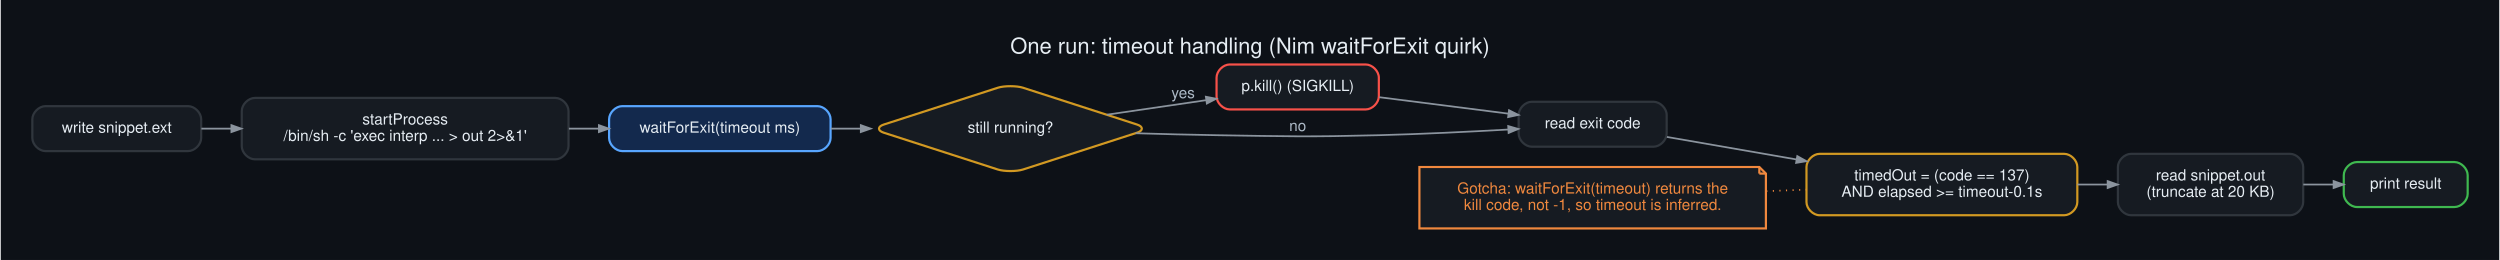
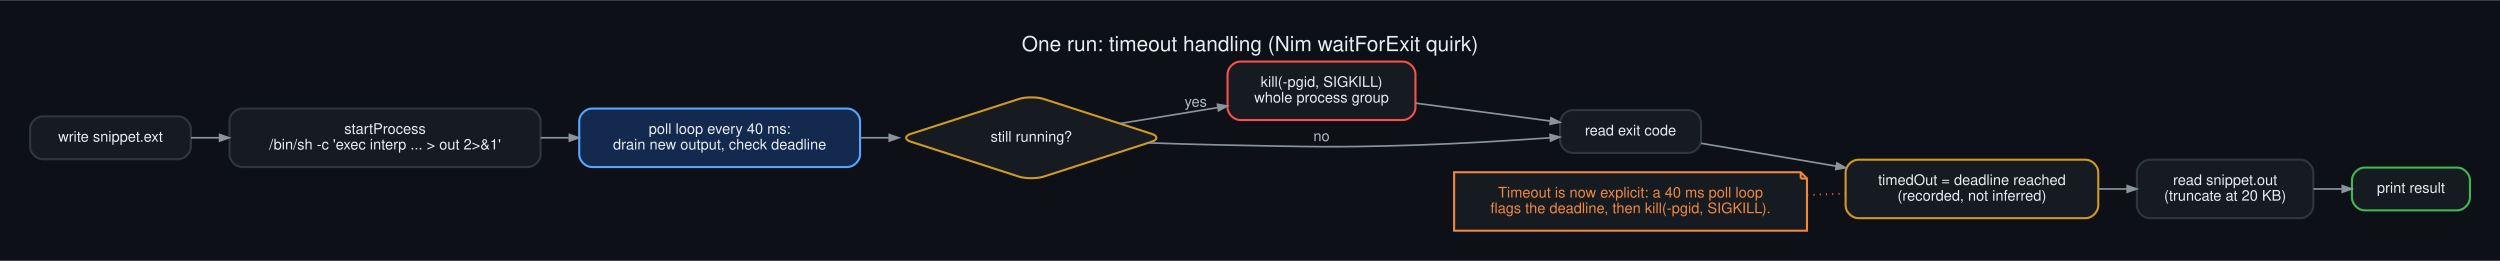
- <svg xmlns="http://www.w3.org/2000/svg" width="2279pt" height="237pt" viewBox="0.00 0.00 2278.60 237.10">
-   <g id="graph0" class="graph" transform="scale(1 1) rotate(0) translate(28.8 208.3)">
-     <polygon fill="#0d1117" stroke="transparent" points="-28.8,28.8 -28.8,-208.3 2249.8,-208.3 2249.8,28.8 -28.8,28.8" />
-     <text text-anchor="middle" x="1110.5" y="-159.5" font-family="Helvetica,sans-Serif" font-size="20.00" fill="#e6edf3">One run: timeout handling (Nim waitForExit quirk)</text>
+ <svg xmlns="http://www.w3.org/2000/svg" width="2395pt" height="250pt" viewBox="0.00 0.00 2394.60 249.60">
+   <g id="graph0" class="graph" transform="scale(1 1) rotate(0) translate(28.8 220.8)">
+     <polygon fill="#0d1117" stroke="transparent" points="-28.8,28.8 -28.8,-220.8 2365.8,-220.8 2365.8,28.8 -28.8,28.8" />
+     <text text-anchor="middle" x="1168.5" y="-172" font-family="Helvetica,sans-Serif" font-size="20.00" fill="#e6edf3">One run: timeout handling (Nim waitForExit quirk)</text>
    <g id="node1" class="node">
-       <path fill="#161b22" stroke="#30363d" stroke-width="2" d="M142,-111.5C142,-111.5 12,-111.5 12,-111.5 6,-111.5 0,-105.5 0,-99.5 0,-99.5 0,-82.5 0,-82.5 0,-76.5 6,-70.5 12,-70.5 12,-70.5 142,-70.5 142,-70.5 148,-70.5 154,-76.5 154,-82.5 154,-82.5 154,-99.5 154,-99.5 154,-105.5 148,-111.5 142,-111.5" />
-       <text text-anchor="middle" x="77" y="-87.3" font-family="Helvetica,sans-Serif" font-size="14.00" fill="#e6edf3">write snippet.ext</text>
+       <path fill="#161b22" stroke="#30363d" stroke-width="2" d="M142,-109.5C142,-109.5 12,-109.5 12,-109.5 6,-109.5 0,-103.5 0,-97.5 0,-97.5 0,-80.5 0,-80.5 0,-74.5 6,-68.5 12,-68.5 12,-68.5 142,-68.5 142,-68.5 148,-68.5 154,-74.5 154,-80.5 154,-80.5 154,-97.5 154,-97.5 154,-103.5 148,-109.5 142,-109.5" />
+       <text text-anchor="middle" x="77" y="-85.3" font-family="Helvetica,sans-Serif" font-size="14.00" fill="#e6edf3">write snippet.ext</text>
    </g>
    <g id="node2" class="node">
-       <path fill="#161b22" stroke="#30363d" stroke-width="2" d="M477,-119C477,-119 203,-119 203,-119 197,-119 191,-113 191,-107 191,-107 191,-75 191,-75 191,-69 197,-63 203,-63 203,-63 477,-63 477,-63 483,-63 489,-69 489,-75 489,-75 489,-107 489,-107 489,-113 483,-119 477,-119" />
-       <text text-anchor="middle" x="340" y="-94.8" font-family="Helvetica,sans-Serif" font-size="14.00" fill="#e6edf3">startProcess</text>
-       <text text-anchor="middle" x="340" y="-79.8" font-family="Helvetica,sans-Serif" font-size="14.00" fill="#e6edf3">/bin/sh -c 'exec interp ... &gt; out 2&gt;&amp;1'</text>
+       <path fill="#161b22" stroke="#30363d" stroke-width="2" d="M477,-117C477,-117 203,-117 203,-117 197,-117 191,-111 191,-105 191,-105 191,-73 191,-73 191,-67 197,-61 203,-61 203,-61 477,-61 477,-61 483,-61 489,-67 489,-73 489,-73 489,-105 489,-105 489,-111 483,-117 477,-117" />
+       <text text-anchor="middle" x="340" y="-92.8" font-family="Helvetica,sans-Serif" font-size="14.00" fill="#e6edf3">startProcess</text>
+       <text text-anchor="middle" x="340" y="-77.8" font-family="Helvetica,sans-Serif" font-size="14.00" fill="#e6edf3">/bin/sh -c 'exec interp ... &gt; out 2&gt;&amp;1'</text>
    </g>
    <g id="edge1" class="edge">
-       <path fill="none" stroke="#8b949e" stroke-width="1.6" d="M154.19,-91C162.97,-91 172.15,-91 181.53,-91" />
-       <polygon fill="#8b949e" stroke="#8b949e" stroke-width="1.6" points="181.56,-94.15 190.56,-91 181.56,-87.85 181.56,-94.15" />
+       <path fill="none" stroke="#8b949e" stroke-width="1.6" d="M154.19,-89C162.97,-89 172.15,-89 181.53,-89" />
+       <polygon fill="#8b949e" stroke="#8b949e" stroke-width="1.6" points="181.56,-92.15 190.56,-89 181.56,-85.85 181.56,-92.15" />
    </g>
    <g id="node3" class="node">
-       <path fill="#13294d" stroke="#58a6ff" stroke-width="2" d="M716,-111.5C716,-111.5 538,-111.5 538,-111.5 532,-111.5 526,-105.5 526,-99.5 526,-99.5 526,-82.5 526,-82.5 526,-76.5 532,-70.5 538,-70.5 538,-70.5 716,-70.5 716,-70.5 722,-70.5 728,-76.5 728,-82.5 728,-82.5 728,-99.5 728,-99.5 728,-105.5 722,-111.5 716,-111.5" />
-       <text text-anchor="middle" x="627" y="-87.3" font-family="Helvetica,sans-Serif" font-size="14.00" fill="#e6edf3">waitForExit(timeout ms)</text>
+       <path fill="#13294d" stroke="#58a6ff" stroke-width="2" d="M783,-117C783,-117 538,-117 538,-117 532,-117 526,-111 526,-105 526,-105 526,-73 526,-73 526,-67 532,-61 538,-61 538,-61 783,-61 783,-61 789,-61 795,-67 795,-73 795,-73 795,-105 795,-105 795,-111 789,-117 783,-117" />
+       <text text-anchor="middle" x="660.5" y="-92.8" font-family="Helvetica,sans-Serif" font-size="14.00" fill="#e6edf3">poll loop every 40 ms:</text>
+       <text text-anchor="middle" x="660.5" y="-77.8" font-family="Helvetica,sans-Serif" font-size="14.00" fill="#e6edf3">drain new output, check deadline</text>
    </g>
    <g id="edge2" class="edge">
-       <path fill="none" stroke="#8b949e" stroke-width="1.6" d="M489.34,-91C498.48,-91 507.58,-91 516.5,-91" />
-       <polygon fill="#8b949e" stroke="#8b949e" stroke-width="1.6" points="516.72,-94.15 525.72,-91 516.72,-87.85 516.72,-94.15" />
+       <path fill="none" stroke="#8b949e" stroke-width="1.6" d="M489.06,-89C498.2,-89 507.39,-89 516.5,-89" />
+       <polygon fill="#8b949e" stroke="#8b949e" stroke-width="1.6" points="516.59,-92.15 525.59,-89 516.59,-85.85 516.59,-92.15" />
    </g>
    <g id="node4" class="node">
-       <path fill="#161b22" stroke="#d29922" stroke-width="2" d="M880.58,-128.31C880.58,-128.31 776.42,-94.69 776.42,-94.69 770.71,-92.84 770.71,-89.16 776.42,-87.31 776.42,-87.31 880.58,-53.69 880.58,-53.69 886.29,-51.84 897.71,-51.84 903.42,-53.69 903.42,-53.69 1007.58,-87.31 1007.58,-87.31 1013.29,-89.16 1013.29,-92.84 1007.58,-94.69 1007.58,-94.69 903.42,-128.31 903.42,-128.31 897.71,-130.16 886.29,-130.16 880.58,-128.31" />
-       <text text-anchor="middle" x="892" y="-87.3" font-family="Helvetica,sans-Serif" font-size="14.00" fill="#e6edf3">still running?</text>
+       <path fill="#161b22" stroke="#d29922" stroke-width="2" d="M947.58,-126.31C947.58,-126.31 843.42,-92.69 843.42,-92.69 837.71,-90.84 837.71,-87.16 843.42,-85.31 843.42,-85.31 947.58,-51.69 947.58,-51.69 953.29,-49.84 964.71,-49.84 970.42,-51.69 970.42,-51.69 1074.58,-85.31 1074.58,-85.31 1080.29,-87.16 1080.29,-90.84 1074.58,-92.69 1074.58,-92.69 970.42,-126.31 970.42,-126.31 964.71,-128.16 953.29,-128.16 947.58,-126.31" />
+       <text text-anchor="middle" x="959" y="-85.3" font-family="Helvetica,sans-Serif" font-size="14.00" fill="#e6edf3">still running?</text>
    </g>
    <g id="edge3" class="edge">
-       <path fill="none" stroke="#8b949e" stroke-width="1.6" d="M728.18,-91C737.11,-91 746.24,-91 755.4,-91" />
-       <polygon fill="#8b949e" stroke="#8b949e" stroke-width="1.6" points="755.56,-94.15 764.56,-91 755.56,-87.85 755.56,-94.15" />
+       <path fill="none" stroke="#8b949e" stroke-width="1.6" d="M795,-89C804.23,-89 813.53,-89 822.76,-89" />
+       <polygon fill="#8b949e" stroke="#8b949e" stroke-width="1.6" points="822.96,-92.15 831.96,-89 822.96,-85.85 822.96,-92.15" />
    </g>
    <g id="node5" class="node">
-       <path fill="#161b22" stroke="#f85149" stroke-width="2" d="M1216,-149.5C1216,-149.5 1092,-149.5 1092,-149.5 1086,-149.5 1080,-143.5 1080,-137.5 1080,-137.5 1080,-120.5 1080,-120.5 1080,-114.5 1086,-108.5 1092,-108.5 1092,-108.5 1216,-108.5 1216,-108.5 1222,-108.5 1228,-114.5 1228,-120.5 1228,-120.5 1228,-137.5 1228,-137.5 1228,-143.5 1222,-149.5 1216,-149.5" />
-       <text text-anchor="middle" x="1154" y="-125.3" font-family="Helvetica,sans-Serif" font-size="14.00" fill="#e6edf3">p.kill() (SIGKILL)</text>
+       <path fill="#161b22" stroke="#f85149" stroke-width="2" d="M1315,-162C1315,-162 1159,-162 1159,-162 1153,-162 1147,-156 1147,-150 1147,-150 1147,-118 1147,-118 1147,-112 1153,-106 1159,-106 1159,-106 1315,-106 1315,-106 1321,-106 1327,-112 1327,-118 1327,-118 1327,-150 1327,-150 1327,-156 1321,-162 1315,-162" />
+       <text text-anchor="middle" x="1237" y="-137.8" font-family="Helvetica,sans-Serif" font-size="14.00" fill="#e6edf3">kill(-pgid, SIGKILL)</text>
+       <text text-anchor="middle" x="1237" y="-122.8" font-family="Helvetica,sans-Serif" font-size="14.00" fill="#e6edf3">whole process group</text>
    </g>
    <g id="edge4" class="edge">
-       <path fill="none" stroke="#8b949e" stroke-width="1.6" d="M979.94,-103.71C1009.11,-107.97 1041.54,-112.71 1070.38,-116.92" />
-       <polygon fill="#8b949e" stroke="#8b949e" stroke-width="1.6" points="1070.24,-120.09 1079.6,-118.27 1071.15,-113.85 1070.24,-120.09" />
-       <text text-anchor="middle" x="1049.5" y="-118.8" font-family="Helvetica,sans-Serif" font-size="14.00" fill="#adbac7">yes</text>
+       <path fill="none" stroke="#8b949e" stroke-width="1.6" d="M1043.93,-102.68C1073.52,-107.51 1107.05,-112.98 1137.72,-117.98" />
+       <polygon fill="#8b949e" stroke="#8b949e" stroke-width="1.6" points="1137.33,-121.1 1146.72,-119.44 1138.34,-114.89 1137.33,-121.1" />
+       <text text-anchor="middle" x="1116.5" y="-118.8" font-family="Helvetica,sans-Serif" font-size="14.00" fill="#adbac7">yes</text>
    </g>
    <g id="node6" class="node">
-       <path fill="#161b22" stroke="#30363d" stroke-width="2" d="M1478.5,-115.5C1478.5,-115.5 1367.5,-115.5 1367.5,-115.5 1361.5,-115.5 1355.5,-109.5 1355.5,-103.5 1355.5,-103.5 1355.5,-86.5 1355.5,-86.5 1355.5,-80.5 1361.5,-74.5 1367.5,-74.5 1367.5,-74.5 1478.5,-74.5 1478.5,-74.5 1484.5,-74.5 1490.5,-80.5 1490.5,-86.5 1490.5,-86.5 1490.5,-103.5 1490.5,-103.5 1490.5,-109.5 1484.5,-115.5 1478.5,-115.5" />
-       <text text-anchor="middle" x="1423" y="-91.3" font-family="Helvetica,sans-Serif" font-size="14.00" fill="#e6edf3">read exit code</text>
+       <path fill="#161b22" stroke="#30363d" stroke-width="2" d="M1588.5,-115.5C1588.5,-115.5 1477.5,-115.5 1477.5,-115.5 1471.5,-115.5 1465.5,-109.5 1465.5,-103.5 1465.5,-103.5 1465.5,-86.5 1465.5,-86.5 1465.5,-80.5 1471.5,-74.5 1477.5,-74.5 1477.5,-74.5 1588.5,-74.5 1588.5,-74.5 1594.5,-74.5 1600.5,-80.5 1600.5,-86.5 1600.5,-86.5 1600.5,-103.5 1600.5,-103.5 1600.5,-109.5 1594.5,-115.5 1588.5,-115.5" />
+       <text text-anchor="middle" x="1533" y="-91.3" font-family="Helvetica,sans-Serif" font-size="14.00" fill="#e6edf3">read exit code</text>
    </g>
    <g id="edge5" class="edge">
-       <path fill="none" stroke="#8b949e" stroke-width="1.6" d="M1006.21,-86.78C1030.55,-86.04 1056.13,-85.38 1080,-85 1145.77,-83.95 1162.24,-83.31 1228,-85 1266.84,-86 1310.01,-88.13 1345.75,-90.16" />
-       <polygon fill="#8b949e" stroke="#8b949e" stroke-width="1.6" points="1345.98,-93.33 1355.14,-90.7 1346.34,-87.04 1345.98,-93.33" />
-       <text text-anchor="middle" x="1154" y="-88.8" font-family="Helvetica,sans-Serif" font-size="14.00" fill="#adbac7">no</text>
+       <path fill="none" stroke="#8b949e" stroke-width="1.6" d="M1071.22,-84.15C1096.15,-83.26 1122.48,-82.46 1147,-82 1226.99,-80.5 1247.04,-79.47 1327,-82 1369.73,-83.35 1417.4,-86.29 1456.01,-89.03" />
+       <polygon fill="#8b949e" stroke="#8b949e" stroke-width="1.6" points="1455.91,-92.18 1465.11,-89.69 1456.36,-85.9 1455.91,-92.18" />
+       <text text-anchor="middle" x="1237" y="-85.8" font-family="Helvetica,sans-Serif" font-size="14.00" fill="#adbac7">no</text>
    </g>
    <g id="edge6" class="edge">
-       <path fill="none" stroke="#8b949e" stroke-width="1.6" d="M1228.31,-119.66C1264.89,-115.01 1309.09,-109.38 1346.02,-104.67" />
-       <polygon fill="#8b949e" stroke="#8b949e" stroke-width="1.6" points="1346.72,-107.76 1355.25,-103.5 1345.92,-101.51 1346.72,-107.76" />
+       <path fill="none" stroke="#8b949e" stroke-width="1.6" d="M1327.01,-122.19C1368.16,-116.73 1416.53,-110.32 1455.95,-105.09" />
+       <polygon fill="#8b949e" stroke="#8b949e" stroke-width="1.6" points="1456.74,-108.16 1465.25,-103.86 1455.91,-101.92 1456.74,-108.16" />
    </g>
    <g id="node7" class="node">
-       <path fill="#161b22" stroke="#d29922" stroke-width="2" d="M1853,-68C1853,-68 1630,-68 1630,-68 1624,-68 1618,-62 1618,-56 1618,-56 1618,-24 1618,-24 1618,-18 1624,-12 1630,-12 1630,-12 1853,-12 1853,-12 1859,-12 1865,-18 1865,-24 1865,-24 1865,-56 1865,-56 1865,-62 1859,-68 1853,-68" />
-       <text text-anchor="middle" x="1741.5" y="-43.8" font-family="Helvetica,sans-Serif" font-size="14.00" fill="#e6edf3">timedOut = (code == 137)</text>
-       <text text-anchor="middle" x="1741.5" y="-28.8" font-family="Helvetica,sans-Serif" font-size="14.00" fill="#e6edf3">AND elapsed &gt;= timeout-0.1s</text>
+       <path fill="#161b22" stroke="#d29922" stroke-width="2" d="M1969,-68C1969,-68 1751,-68 1751,-68 1745,-68 1739,-62 1739,-56 1739,-56 1739,-24 1739,-24 1739,-18 1745,-12 1751,-12 1751,-12 1969,-12 1969,-12 1975,-12 1981,-18 1981,-24 1981,-24 1981,-56 1981,-56 1981,-62 1975,-68 1969,-68" />
+       <text text-anchor="middle" x="1860" y="-43.8" font-family="Helvetica,sans-Serif" font-size="14.00" fill="#e6edf3">timedOut = deadline reached</text>
+       <text text-anchor="middle" x="1860" y="-28.8" font-family="Helvetica,sans-Serif" font-size="14.00" fill="#e6edf3">(recorded, not inferred)</text>
    </g>
    <g id="edge7" class="edge">
-       <path fill="none" stroke="#8b949e" stroke-width="1.6" d="M1490.73,-83.4C1525.12,-77.43 1568.29,-69.93 1609.02,-62.85" />
-       <polygon fill="#8b949e" stroke="#8b949e" stroke-width="1.6" points="1609.61,-65.94 1617.94,-61.3 1608.53,-59.74 1609.61,-65.94" />
+       <path fill="none" stroke="#8b949e" stroke-width="1.6" d="M1600.55,-83.74C1637.82,-77.43 1685.58,-69.35 1729.87,-61.85" />
+       <polygon fill="#8b949e" stroke="#8b949e" stroke-width="1.6" points="1730.63,-64.92 1738.98,-60.31 1729.58,-58.71 1730.63,-64.92" />
    </g>
    <g id="node8" class="node">
-       <path fill="#161b22" stroke="#30363d" stroke-width="2" d="M2059,-68C2059,-68 1914,-68 1914,-68 1908,-68 1902,-62 1902,-56 1902,-56 1902,-24 1902,-24 1902,-18 1908,-12 1914,-12 1914,-12 2059,-12 2059,-12 2065,-12 2071,-18 2071,-24 2071,-24 2071,-56 2071,-56 2071,-62 2065,-68 2059,-68" />
-       <text text-anchor="middle" x="1986.5" y="-43.8" font-family="Helvetica,sans-Serif" font-size="14.00" fill="#e6edf3">read snippet.out</text>
-       <text text-anchor="middle" x="1986.5" y="-28.8" font-family="Helvetica,sans-Serif" font-size="14.00" fill="#e6edf3">(truncate at 20 KB)</text>
+       <path fill="#161b22" stroke="#30363d" stroke-width="2" d="M2175,-68C2175,-68 2030,-68 2030,-68 2024,-68 2018,-62 2018,-56 2018,-56 2018,-24 2018,-24 2018,-18 2024,-12 2030,-12 2030,-12 2175,-12 2175,-12 2181,-12 2187,-18 2187,-24 2187,-24 2187,-56 2187,-56 2187,-62 2181,-68 2175,-68" />
+       <text text-anchor="middle" x="2102.5" y="-43.8" font-family="Helvetica,sans-Serif" font-size="14.00" fill="#e6edf3">read snippet.out</text>
+       <text text-anchor="middle" x="2102.5" y="-28.8" font-family="Helvetica,sans-Serif" font-size="14.00" fill="#e6edf3">(truncate at 20 KB)</text>
    </g>
    <g id="edge8" class="edge">
-       <path fill="none" stroke="#8b949e" stroke-width="1.6" d="M1865.07,-40C1874.26,-40 1883.44,-40 1892.41,-40" />
-       <polygon fill="#8b949e" stroke="#8b949e" stroke-width="1.6" points="1892.66,-43.15 1901.66,-40 1892.66,-36.85 1892.66,-43.15" />
+       <path fill="none" stroke="#8b949e" stroke-width="1.6" d="M1981.25,-40C1990.4,-40 1999.55,-40 2008.49,-40" />
+       <polygon fill="#8b949e" stroke="#8b949e" stroke-width="1.6" points="2008.72,-43.15 2017.72,-40 2008.72,-36.85 2008.72,-43.15" />
    </g>
    <g id="node9" class="node">
-       <path fill="#161b22" stroke="#3fb950" stroke-width="2" d="M2209,-60.5C2209,-60.5 2120,-60.5 2120,-60.5 2114,-60.5 2108,-54.5 2108,-48.5 2108,-48.5 2108,-31.5 2108,-31.5 2108,-25.5 2114,-19.5 2120,-19.5 2120,-19.5 2209,-19.5 2209,-19.5 2215,-19.5 2221,-25.5 2221,-31.5 2221,-31.5 2221,-48.5 2221,-48.5 2221,-54.5 2215,-60.5 2209,-60.5" />
-       <text text-anchor="middle" x="2164.5" y="-36.3" font-family="Helvetica,sans-Serif" font-size="14.00" fill="#e6edf3">print result</text>
+       <path fill="#161b22" stroke="#3fb950" stroke-width="2" d="M2325,-60.5C2325,-60.5 2236,-60.5 2236,-60.5 2230,-60.5 2224,-54.5 2224,-48.5 2224,-48.5 2224,-31.5 2224,-31.5 2224,-25.5 2230,-19.5 2236,-19.5 2236,-19.5 2325,-19.5 2325,-19.5 2331,-19.5 2337,-25.5 2337,-31.5 2337,-31.5 2337,-48.5 2337,-48.5 2337,-54.5 2331,-60.5 2325,-60.5" />
+       <text text-anchor="middle" x="2280.5" y="-36.3" font-family="Helvetica,sans-Serif" font-size="14.00" fill="#e6edf3">print result</text>
    </g>
    <g id="edge9" class="edge">
-       <path fill="none" stroke="#8b949e" stroke-width="1.6" d="M2071.12,-40C2080.33,-40 2089.61,-40 2098.55,-40" />
-       <polygon fill="#8b949e" stroke="#8b949e" stroke-width="1.6" points="2098.73,-43.15 2107.73,-40 2098.73,-36.85 2098.73,-43.15" />
+       <path fill="none" stroke="#8b949e" stroke-width="1.6" d="M2187.12,-40C2196.33,-40 2205.61,-40 2214.55,-40" />
+       <polygon fill="#8b949e" stroke="#8b949e" stroke-width="1.6" points="2214.73,-43.15 2223.73,-40 2214.73,-36.85 2214.73,-43.15" />
    </g>
    <g id="node10" class="node">
-       <polygon fill="#161b22" stroke="#f0883e" stroke-width="2" points="1575,-56 1265,-56 1265,0 1581,0 1581,-50 1575,-56" />
-       <polyline fill="none" stroke="#f0883e" stroke-width="2" points="1575,-56 1575,-50 " />
-       <polyline fill="none" stroke="#f0883e" stroke-width="2" points="1581,-50 1575,-50 " />
-       <text text-anchor="middle" x="1423" y="-31.8" font-family="Helvetica,sans-Serif" font-size="14.00" fill="#f0883e">Gotcha: waitForExit(timeout) returns the</text>
-       <text text-anchor="middle" x="1423" y="-16.8" font-family="Helvetica,sans-Serif" font-size="14.00" fill="#f0883e">kill code, not -1, so timeout is inferred.</text>
+       <polygon fill="#161b22" stroke="#f0883e" stroke-width="2" points="1696,-56 1364,-56 1364,0 1702,0 1702,-50 1696,-56" />
+       <polyline fill="none" stroke="#f0883e" stroke-width="2" points="1696,-56 1696,-50 " />
+       <polyline fill="none" stroke="#f0883e" stroke-width="2" points="1702,-50 1696,-50 " />
+       <text text-anchor="middle" x="1533" y="-31.8" font-family="Helvetica,sans-Serif" font-size="14.00" fill="#f0883e">Timeout is now explicit: a 40 ms poll loop</text>
+       <text text-anchor="middle" x="1533" y="-16.8" font-family="Helvetica,sans-Serif" font-size="14.00" fill="#f0883e">flags the deadline, then kill(-pgid, SIGKILL).</text>
    </g>
    <g id="edge10" class="edge">
-       <path fill="none" stroke="#f0883e" stroke-width="1.6" stroke-dasharray="1,5" d="M1581.32,-33.96C1593.58,-34.43 1605.84,-34.89 1617.82,-35.35" />
+       <path fill="none" stroke="#f0883e" stroke-width="1.6" stroke-dasharray="1,5" d="M1702.21,-34.21C1714.6,-34.67 1726.95,-35.12 1738.96,-35.57" />
    </g>
  </g>
</svg>
